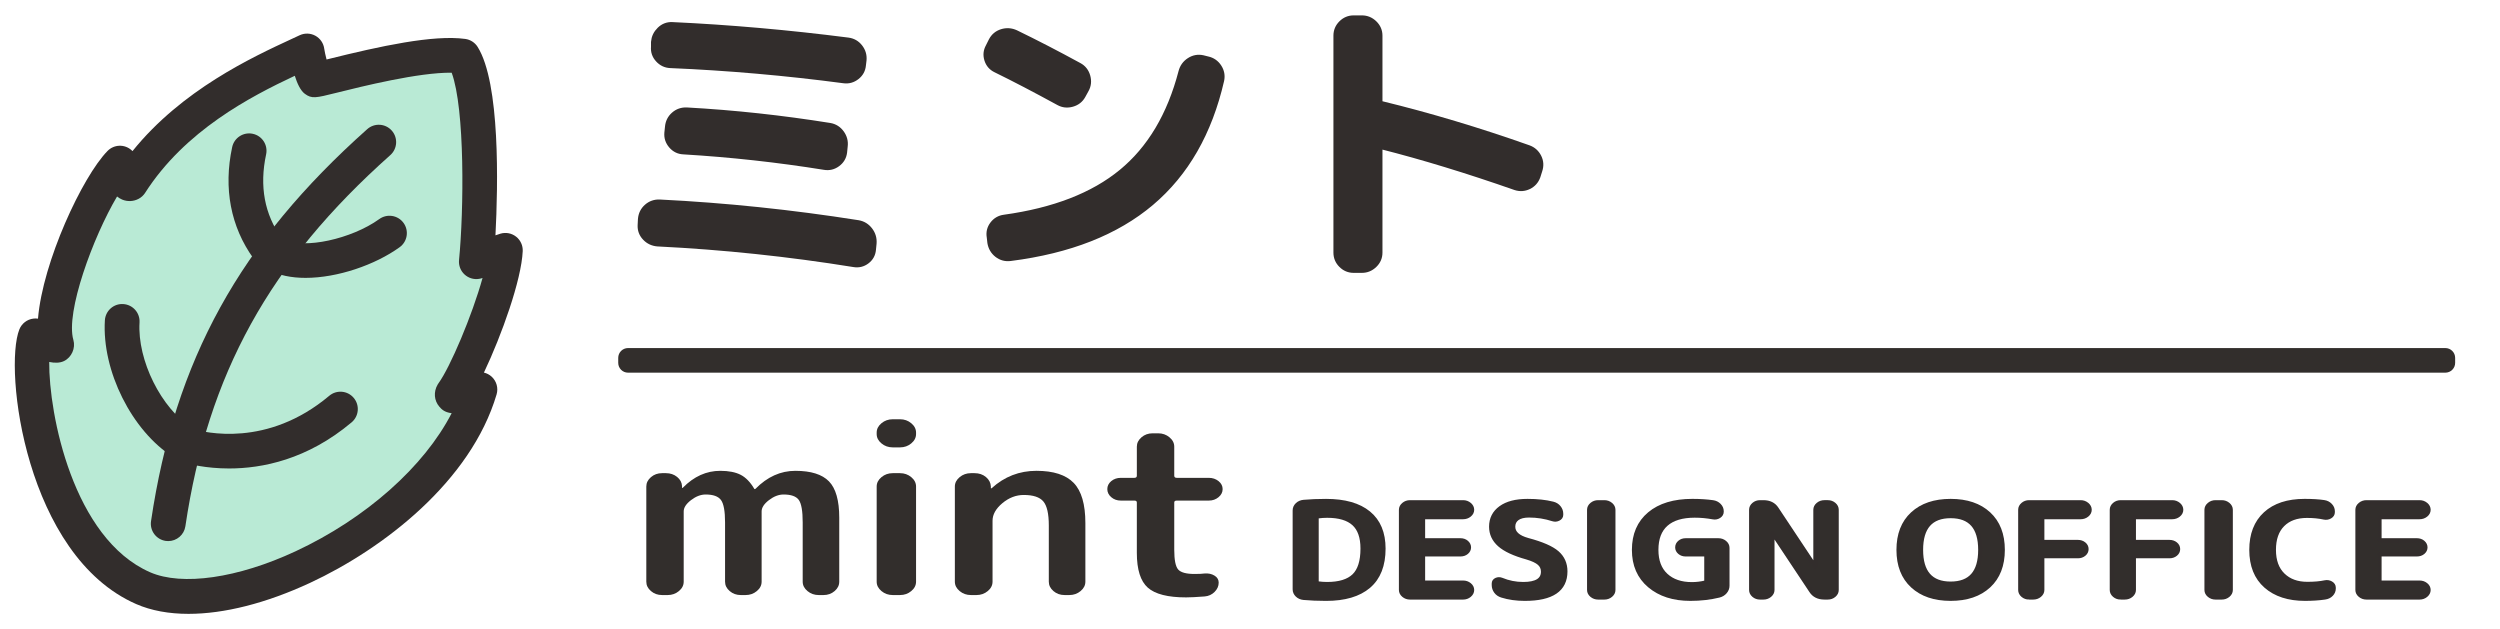
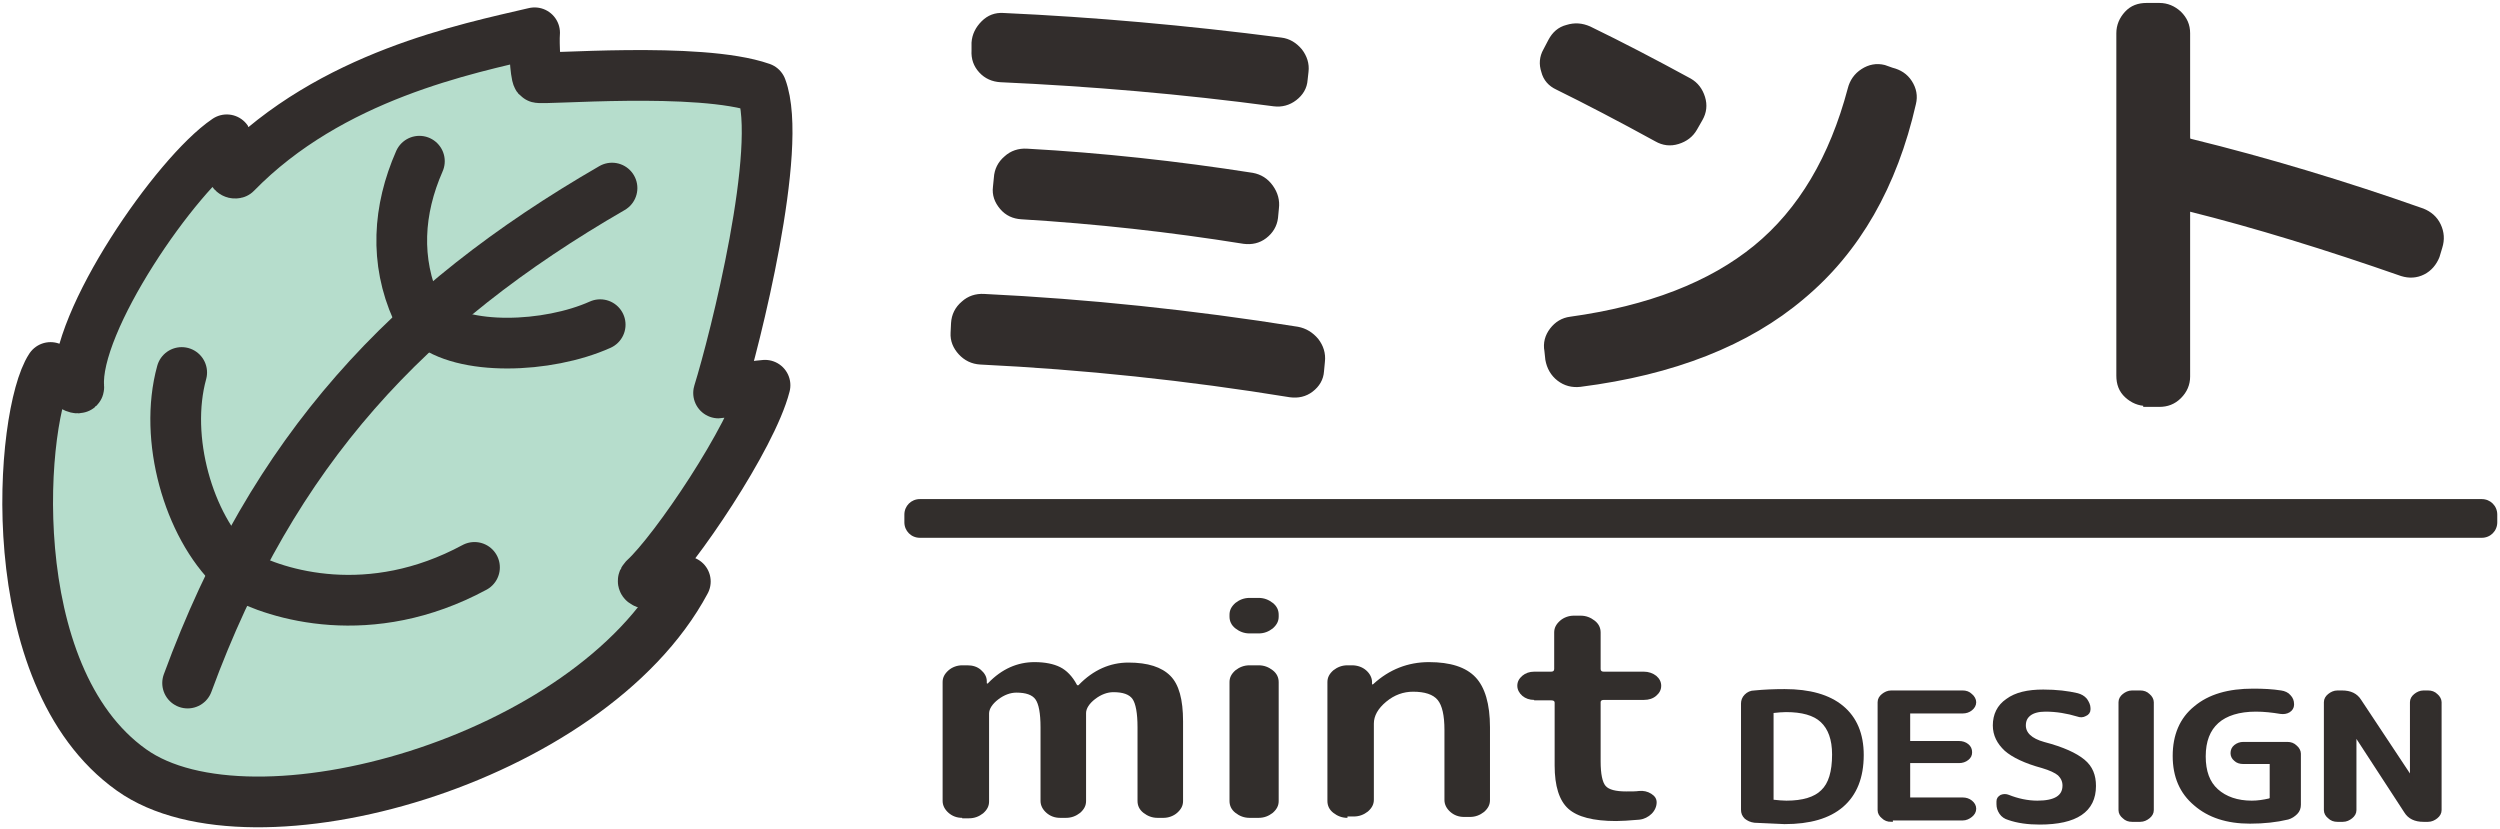
- <svg xmlns="http://www.w3.org/2000/svg" version="1.1" id="レイヤー_1" x="0px" y="0px" viewBox="0 0 287.977 72.428" style="enable-background:new 0 0 287.977 72.428;" xml:space="preserve">
-   <g>
-     <path style="fill:#322D2C;stroke:#322D2C;stroke-width:0.75;stroke-miterlimit:10;" d="M75.748,28.012   c-0.56-0.046-1.026-0.268-1.399-0.665c-0.374-0.396-0.549-0.863-0.525-1.4l0.035-0.7c0.047-0.56,0.274-1.021,0.683-1.382   s0.893-0.531,1.452-0.508c7.537,0.374,15.155,1.167,22.855,2.38c0.536,0.093,0.974,0.362,1.312,0.805   c0.338,0.444,0.483,0.945,0.438,1.505l-0.07,0.7c-0.047,0.537-0.286,0.968-0.718,1.295s-0.916,0.443-1.452,0.35   C90.844,29.179,83.308,28.385,75.748,28.012z M99.373,7.502c-0.047,0.537-0.286,0.975-0.718,1.313   c-0.432,0.339-0.916,0.473-1.452,0.403c-6.697-0.887-13.358-1.47-19.984-1.75c-0.537-0.023-0.992-0.239-1.365-0.647   c-0.374-0.408-0.537-0.881-0.49-1.417v-0.56c0.047-0.537,0.269-0.998,0.665-1.383c0.396-0.385,0.863-0.565,1.4-0.542   c6.58,0.304,13.335,0.898,20.265,1.785c0.536,0.07,0.974,0.321,1.312,0.752c0.338,0.432,0.483,0.916,0.438,1.453L99.373,7.502z    M95.592,14.537c0.537,0.094,0.969,0.368,1.296,0.823c0.326,0.455,0.454,0.951,0.385,1.487l-0.07,0.7   c-0.07,0.537-0.327,0.968-0.77,1.295c-0.444,0.327-0.934,0.443-1.471,0.35c-5.366-0.863-10.779-1.458-16.239-1.785   c-0.537-0.023-0.986-0.245-1.348-0.665c-0.362-0.42-0.52-0.898-0.473-1.435l0.07-0.665c0.046-0.56,0.273-1.021,0.683-1.382   c0.407-0.362,0.893-0.531,1.452-0.508C84.568,13.055,90.063,13.651,95.592,14.537z" />
-     <path style="fill:#322D2C;stroke:#322D2C;stroke-width:0.75;stroke-miterlimit:10;" d="M114.738,7.992   c-0.49-0.233-0.816-0.606-0.979-1.12c-0.164-0.513-0.117-1.003,0.14-1.47l0.35-0.7c0.257-0.49,0.647-0.816,1.173-0.98   c0.525-0.163,1.044-0.128,1.558,0.105c2.31,1.12,4.748,2.38,7.314,3.78c0.467,0.257,0.775,0.654,0.928,1.19   c0.151,0.537,0.1,1.038-0.157,1.505l-0.385,0.7c-0.258,0.467-0.654,0.776-1.19,0.928c-0.537,0.152-1.038,0.1-1.505-0.158   C119.253,10.279,116.839,9.019,114.738,7.992z M139.098,6.872c0.536,0.117,0.956,0.409,1.26,0.875   c0.303,0.467,0.396,0.969,0.28,1.505c-1.378,5.997-4.066,10.687-8.068,14.07s-9.396,5.507-16.187,6.37   c-0.561,0.07-1.057-0.065-1.488-0.403s-0.694-0.788-0.787-1.347l-0.07-0.63c-0.093-0.536,0.023-1.021,0.351-1.452   c0.326-0.432,0.758-0.683,1.295-0.753c5.74-0.793,10.255-2.543,13.545-5.25c3.29-2.706,5.588-6.568,6.895-11.585   c0.141-0.536,0.443-0.957,0.91-1.26s0.968-0.396,1.505-0.28L139.098,6.872z" />
-     <path style="fill:#322D2C;stroke:#322D2C;stroke-width:0.75;stroke-miterlimit:10;" d="M155.933,31.057   c-0.537,0-0.998-0.192-1.383-0.578c-0.385-0.385-0.577-0.846-0.577-1.382V4.107c0-0.536,0.192-0.997,0.577-1.382   c0.385-0.385,0.846-0.578,1.383-0.578h0.944c0.537,0,1.003,0.193,1.4,0.578c0.396,0.385,0.595,0.846,0.595,1.382v7.56   c0,0.21,0.082,0.327,0.245,0.35c5.553,1.354,11.2,3.045,16.939,5.075c0.514,0.187,0.893,0.525,1.138,1.015   c0.245,0.49,0.274,1.004,0.088,1.54l-0.21,0.665c-0.188,0.514-0.52,0.887-0.998,1.12c-0.479,0.233-0.975,0.269-1.487,0.105   c-5.53-1.937-10.687-3.511-15.47-4.725c-0.07-0.023-0.129-0.005-0.175,0.053c-0.047,0.059-0.07,0.123-0.07,0.192v12.04   c0,0.537-0.198,0.998-0.595,1.382c-0.397,0.385-0.863,0.578-1.4,0.578H155.933z" />
-   </g>
-   <g>
-     <path style="fill:#322E2C;" d="M76.263,68.544c-0.497,0-0.923-0.152-1.28-0.459c-0.356-0.306-0.534-0.665-0.534-1.08V56.043   c0-0.414,0.178-0.773,0.534-1.08c0.356-0.306,0.783-0.459,1.28-0.459h0.454c0.496,0,0.923,0.145,1.279,0.433   s0.546,0.639,0.567,1.053v0.188c0,0.019,0.011,0.027,0.032,0.027c0.043,0,0.064-0.009,0.064-0.027   c1.274-1.296,2.711-1.943,4.31-1.943c0.972,0,1.755,0.153,2.349,0.459s1.118,0.846,1.571,1.62c0,0.018,0.021,0.026,0.065,0.026   c0.021,0,0.043-0.009,0.064-0.026c1.361-1.386,2.895-2.079,4.601-2.079c1.793,0,3.083,0.405,3.872,1.215   c0.788,0.81,1.183,2.205,1.183,4.185v7.371c0,0.415-0.178,0.774-0.534,1.08c-0.356,0.307-0.783,0.459-1.28,0.459H94.31   c-0.497,0-0.929-0.152-1.296-0.459c-0.367-0.306-0.551-0.665-0.551-1.08v-6.831c0-1.313-0.151-2.178-0.453-2.592   c-0.303-0.414-0.887-0.621-1.75-0.621c-0.562,0-1.123,0.216-1.685,0.648c-0.562,0.432-0.843,0.864-0.843,1.296v8.1   c0,0.415-0.184,0.774-0.551,1.08c-0.367,0.307-0.8,0.459-1.296,0.459h-0.551c-0.497,0-0.924-0.152-1.28-0.459   c-0.356-0.306-0.534-0.665-0.534-1.08v-6.831c0-1.296-0.157-2.155-0.47-2.578c-0.313-0.423-0.902-0.635-1.766-0.635   c-0.562,0-1.124,0.216-1.686,0.648c-0.562,0.432-0.842,0.864-0.842,1.296v8.1c0,0.415-0.184,0.774-0.551,1.08   c-0.368,0.307-0.8,0.459-1.296,0.459H76.263z" />
-     <path style="fill:#322E2C;" d="M102.832,51.534c-0.497,0-0.93-0.152-1.296-0.459c-0.368-0.306-0.551-0.666-0.551-1.08v-0.162   c0-0.414,0.183-0.773,0.551-1.08c0.366-0.306,0.799-0.459,1.296-0.459h0.842c0.497,0,0.929,0.153,1.296,0.459   c0.367,0.307,0.551,0.666,0.551,1.08v0.162c0,0.414-0.184,0.774-0.551,1.08c-0.367,0.307-0.799,0.459-1.296,0.459H102.832z    M102.832,68.544c-0.497,0-0.93-0.152-1.296-0.459c-0.368-0.306-0.551-0.665-0.551-1.08V56.043c0-0.414,0.183-0.773,0.551-1.08   c0.366-0.306,0.799-0.459,1.296-0.459h0.842c0.497,0,0.929,0.153,1.296,0.459c0.367,0.307,0.551,0.666,0.551,1.08v10.962   c0,0.415-0.184,0.774-0.551,1.08c-0.367,0.307-0.799,0.459-1.296,0.459H102.832z" />
-     <path style="fill:#322E2C;" d="M111.838,68.544c-0.497,0-0.929-0.152-1.296-0.459c-0.367-0.306-0.551-0.665-0.551-1.08V56.043   c0-0.414,0.184-0.773,0.551-1.08c0.367-0.306,0.799-0.459,1.296-0.459h0.422c0.519,0,0.955,0.148,1.312,0.445   c0.356,0.298,0.546,0.662,0.567,1.094v0.189c0,0.018,0.011,0.026,0.032,0.026s0.043-0.009,0.065-0.026   c1.468-1.332,3.186-1.998,5.151-1.998c1.965,0,3.396,0.464,4.293,1.391c0.896,0.927,1.345,2.47,1.345,4.63v6.75   c0,0.415-0.185,0.774-0.551,1.08c-0.368,0.307-0.8,0.459-1.296,0.459h-0.551c-0.498,0-0.924-0.152-1.28-0.459   c-0.356-0.306-0.534-0.665-0.534-1.08v-6.479c0-1.351-0.211-2.272-0.632-2.768c-0.422-0.495-1.172-0.742-2.252-0.742   c-0.886,0-1.707,0.314-2.463,0.944c-0.756,0.631-1.134,1.306-1.134,2.025v7.02c0,0.415-0.184,0.774-0.551,1.08   c-0.367,0.307-0.8,0.459-1.296,0.459H111.838z" />
-     <path style="fill:#322E2C;" d="M129.107,57.663c-0.432,0-0.799-0.13-1.102-0.392c-0.303-0.261-0.453-0.571-0.453-0.932   c0-0.359,0.15-0.665,0.453-0.918c0.303-0.252,0.67-0.378,1.102-0.378h1.556c0.194,0,0.291-0.081,0.291-0.243v-3.348   c0-0.414,0.179-0.773,0.535-1.08c0.356-0.306,0.782-0.459,1.279-0.459h0.648c0.497,0,0.929,0.153,1.296,0.459   c0.367,0.307,0.551,0.666,0.551,1.08v3.348c0,0.162,0.098,0.243,0.292,0.243h3.693c0.432,0,0.805,0.126,1.118,0.378   c0.312,0.253,0.47,0.559,0.47,0.918c0,0.36-0.157,0.671-0.47,0.932c-0.313,0.262-0.687,0.392-1.118,0.392h-3.693   c-0.194,0-0.292,0.072-0.292,0.216v5.454c0,1.171,0.151,1.927,0.454,2.269c0.302,0.342,0.928,0.513,1.879,0.513   c0.519,0,0.907-0.018,1.166-0.054c0.432-0.036,0.811,0.045,1.134,0.242c0.324,0.199,0.486,0.469,0.486,0.811   c0,0.396-0.157,0.752-0.47,1.066c-0.313,0.315-0.696,0.49-1.15,0.526c-0.95,0.072-1.663,0.108-2.138,0.108   c-2.096,0-3.564-0.374-4.407-1.121c-0.842-0.746-1.264-2.083-1.264-4.009v-5.806c0-0.144-0.097-0.216-0.291-0.216H129.107z" />
-   </g>
-   <path style="fill:#322E2C;" d="M281.681,42.928H72.344c-0.624,0-1.13-0.506-1.13-1.13v-0.575c0-0.624,0.506-1.13,1.13-1.13h209.337  c0.624,0,1.13,0.506,1.13,1.13v0.575C282.811,42.422,282.305,42.928,281.681,42.928z" />
-   <g>
-     <path style="fill:#322E2C;stroke:#322D2C;stroke-width:0.5;stroke-miterlimit:10;" d="M150.177,68.861   c-0.301-0.029-0.547-0.137-0.738-0.322c-0.192-0.185-0.288-0.402-0.288-0.652v-9.09c0-0.25,0.096-0.468,0.288-0.652   c0.191-0.186,0.438-0.293,0.738-0.323c0.768-0.069,1.626-0.104,2.574-0.104c2.136,0,3.771,0.465,4.904,1.395   c1.134,0.931,1.701,2.29,1.701,4.08c0,1.92-0.567,3.363-1.701,4.328s-2.769,1.447-4.904,1.447   C151.803,68.966,150.945,68.931,150.177,68.861z M151.653,59.606v7.47c0,0.07,0.048,0.115,0.145,0.136   c0.384,0.05,0.743,0.075,1.08,0.075c1.403,0,2.436-0.317,3.096-0.953c0.66-0.635,0.99-1.683,0.99-3.143   c0-1.31-0.337-2.27-1.009-2.88c-0.672-0.609-1.698-0.915-3.077-0.915c-0.337,0-0.696,0.025-1.08,0.075   C151.701,59.491,151.653,59.536,151.653,59.606z" />
-     <path style="fill:#322E2C;stroke:#322D2C;stroke-width:0.5;stroke-miterlimit:10;" d="M162.418,68.816   c-0.276,0-0.517-0.085-0.721-0.255s-0.306-0.37-0.306-0.6v-9.24c0-0.229,0.102-0.43,0.306-0.6s0.444-0.256,0.721-0.256h6.12   c0.275,0,0.516,0.086,0.72,0.256s0.306,0.37,0.306,0.6c0,0.23-0.102,0.428-0.306,0.593s-0.444,0.247-0.72,0.247h-4.465   c-0.107,0-0.161,0.045-0.161,0.135v2.415c0,0.09,0.054,0.136,0.161,0.136h4.158c0.276,0,0.507,0.08,0.693,0.239   c0.186,0.16,0.279,0.351,0.279,0.57s-0.094,0.407-0.279,0.562c-0.187,0.155-0.417,0.232-0.693,0.232h-4.158   c-0.107,0-0.161,0.045-0.161,0.135v3c0,0.09,0.054,0.136,0.161,0.136h4.465c0.275,0,0.516,0.082,0.72,0.247   s0.306,0.362,0.306,0.593c0,0.229-0.102,0.43-0.306,0.6s-0.444,0.255-0.72,0.255H162.418z" />
-     <path style="fill:#322E2C;stroke:#322D2C;stroke-width:0.5;stroke-miterlimit:10;" d="M175.863,64.196   c-1.439-0.399-2.48-0.885-3.123-1.455c-0.642-0.569-0.963-1.26-0.963-2.069c0-0.91,0.366-1.63,1.099-2.16   c0.731-0.53,1.758-0.795,3.078-0.795c1.115,0,2.088,0.104,2.916,0.314c0.287,0.07,0.519,0.213,0.692,0.428s0.261,0.453,0.261,0.713   v0.135c0,0.19-0.102,0.338-0.306,0.442c-0.204,0.105-0.414,0.123-0.63,0.053c-0.9-0.29-1.818-0.436-2.754-0.436   c-0.601,0-1.057,0.115-1.368,0.346c-0.312,0.229-0.468,0.55-0.468,0.96c0,0.72,0.563,1.235,1.691,1.545   c1.62,0.43,2.745,0.92,3.375,1.47c0.631,0.55,0.945,1.26,0.945,2.13c0,2.101-1.554,3.15-4.662,3.15   c-0.972,0-1.854-0.125-2.646-0.375c-0.288-0.09-0.514-0.245-0.675-0.465c-0.162-0.22-0.243-0.465-0.243-0.735v-0.18   c0-0.19,0.096-0.328,0.288-0.413c0.191-0.085,0.39-0.087,0.594-0.007c0.792,0.33,1.626,0.495,2.502,0.495   c1.523,0,2.286-0.48,2.286-1.44c0-0.39-0.145-0.713-0.433-0.968S176.548,64.396,175.863,64.196z" />
-     <path style="fill:#322E2C;stroke:#322D2C;stroke-width:0.5;stroke-miterlimit:10;" d="M184.089,68.816   c-0.275,0-0.516-0.085-0.72-0.255s-0.306-0.37-0.306-0.6v-9.24c0-0.229,0.102-0.43,0.306-0.6s0.444-0.256,0.72-0.256h0.721   c0.275,0,0.516,0.086,0.72,0.256s0.306,0.37,0.306,0.6v9.24c0,0.229-0.102,0.43-0.306,0.6s-0.444,0.255-0.72,0.255H184.089z" />
-     <path style="fill:#322E2C;stroke:#322D2C;stroke-width:0.5;stroke-miterlimit:10;" d="M194.709,68.966   c-1.932,0-3.495-0.503-4.688-1.508c-1.194-1.005-1.791-2.377-1.791-4.117c0-1.76,0.594-3.138,1.781-4.133   c1.188-0.995,2.832-1.492,4.933-1.492c0.864,0,1.649,0.05,2.357,0.149c0.288,0.04,0.528,0.158,0.721,0.353   c0.191,0.195,0.288,0.418,0.288,0.668v0.06c0,0.21-0.103,0.381-0.307,0.511s-0.432,0.17-0.684,0.119   c-0.708-0.129-1.41-0.194-2.106-0.194c-1.452,0-2.553,0.332-3.303,0.997s-1.125,1.652-1.125,2.963c0,1.27,0.369,2.247,1.107,2.933   c0.737,0.685,1.736,1.027,2.997,1.027c0.516,0,1.025-0.061,1.529-0.18c0.096-0.021,0.145-0.075,0.145-0.165v-2.971   c0-0.09-0.049-0.135-0.145-0.135h-2.25c-0.264,0-0.489-0.077-0.675-0.232c-0.187-0.155-0.279-0.343-0.279-0.562   c0-0.229,0.093-0.422,0.279-0.577c0.186-0.155,0.411-0.232,0.675-0.232h3.78c0.275,0,0.516,0.085,0.72,0.255s0.307,0.37,0.307,0.6   v4.365c0,0.26-0.091,0.495-0.271,0.705s-0.414,0.35-0.702,0.42C196.983,68.841,195.884,68.966,194.709,68.966z" />
-     <path style="fill:#322E2C;stroke:#322D2C;stroke-width:0.5;stroke-miterlimit:10;" d="M202.736,68.816   c-0.275,0-0.513-0.085-0.711-0.255c-0.197-0.17-0.297-0.37-0.297-0.6v-9.24c0-0.229,0.1-0.43,0.297-0.6   c0.198-0.17,0.436-0.256,0.711-0.256h0.396c0.684,0,1.188,0.251,1.512,0.75l4.446,6.69c0,0.01,0.006,0.015,0.018,0.015   s0.019-0.005,0.019-0.015v-6.585c0-0.229,0.102-0.43,0.306-0.6s0.443-0.256,0.72-0.256h0.396c0.275,0,0.513,0.086,0.711,0.256   s0.297,0.37,0.297,0.6v9.24c0,0.229-0.099,0.43-0.297,0.6s-0.436,0.255-0.711,0.255h-0.396c-0.684,0-1.188-0.25-1.512-0.75   l-4.446-6.689c0-0.01-0.006-0.016-0.018-0.016c-0.013,0-0.019,0.006-0.019,0.016v6.585c0,0.229-0.102,0.43-0.306,0.6   s-0.444,0.255-0.72,0.255H202.736z" />
-     <path style="fill:#322E2C;stroke:#322D2C;stroke-width:0.5;stroke-miterlimit:10;" d="M229.08,67.481   c-1.074,0.99-2.535,1.485-4.383,1.485c-1.849,0-3.31-0.495-4.384-1.485s-1.61-2.37-1.61-4.14c0-1.771,0.536-3.15,1.61-4.141   c1.074-0.989,2.535-1.484,4.384-1.484c1.848,0,3.309,0.495,4.383,1.484c1.073,0.99,1.61,2.37,1.61,4.141   C230.69,65.111,230.153,66.49,229.08,67.481z M228.117,63.341c0-2.6-1.141-3.9-3.42-3.9c-2.28,0-3.421,1.301-3.421,3.9   s1.141,3.899,3.421,3.899C226.976,67.24,228.117,65.941,228.117,63.341z" />
-     <path style="fill:#322E2C;stroke:#322D2C;stroke-width:0.5;stroke-miterlimit:10;" d="M233.732,68.816   c-0.275,0-0.513-0.085-0.711-0.255c-0.197-0.17-0.297-0.37-0.297-0.6v-9.24c0-0.229,0.1-0.43,0.297-0.6   c0.198-0.17,0.436-0.256,0.711-0.256h5.94c0.275,0,0.516,0.086,0.72,0.256s0.307,0.37,0.307,0.6c0,0.23-0.103,0.428-0.307,0.593   s-0.444,0.247-0.72,0.247h-4.284c-0.096,0-0.144,0.045-0.144,0.135v2.625c0,0.08,0.048,0.12,0.144,0.12h3.979   c0.264,0,0.491,0.078,0.684,0.232c0.191,0.155,0.288,0.348,0.288,0.578c0,0.229-0.097,0.422-0.288,0.577   c-0.192,0.155-0.42,0.232-0.684,0.232h-3.979c-0.096,0-0.144,0.04-0.144,0.12v3.78c0,0.229-0.103,0.43-0.307,0.6   s-0.443,0.255-0.72,0.255H233.732z" />
-     <path style="fill:#322E2C;stroke:#322D2C;stroke-width:0.5;stroke-miterlimit:10;" d="M244.28,68.816   c-0.275,0-0.513-0.085-0.711-0.255c-0.197-0.17-0.297-0.37-0.297-0.6v-9.24c0-0.229,0.1-0.43,0.297-0.6   c0.198-0.17,0.436-0.256,0.711-0.256h5.94c0.275,0,0.516,0.086,0.72,0.256s0.307,0.37,0.307,0.6c0,0.23-0.103,0.428-0.307,0.593   s-0.444,0.247-0.72,0.247h-4.284c-0.096,0-0.144,0.045-0.144,0.135v2.625c0,0.08,0.048,0.12,0.144,0.12h3.979   c0.264,0,0.491,0.078,0.684,0.232c0.191,0.155,0.288,0.348,0.288,0.578c0,0.229-0.097,0.422-0.288,0.577   c-0.192,0.155-0.42,0.232-0.684,0.232h-3.979c-0.096,0-0.144,0.04-0.144,0.12v3.78c0,0.229-0.103,0.43-0.307,0.6   s-0.443,0.255-0.72,0.255H244.28z" />
-     <path style="fill:#322E2C;stroke:#322D2C;stroke-width:0.5;stroke-miterlimit:10;" d="M255.206,68.816   c-0.275,0-0.516-0.085-0.72-0.255s-0.306-0.37-0.306-0.6v-9.24c0-0.229,0.102-0.43,0.306-0.6s0.444-0.256,0.72-0.256h0.721   c0.275,0,0.516,0.086,0.72,0.256s0.306,0.37,0.306,0.6v9.24c0,0.229-0.102,0.43-0.306,0.6s-0.444,0.255-0.72,0.255H255.206z" />
-     <path style="fill:#322E2C;stroke:#322D2C;stroke-width:0.5;stroke-miterlimit:10;" d="M265.52,68.966   c-1.896,0-3.399-0.487-4.509-1.463c-1.11-0.975-1.665-2.362-1.665-4.162c0-1.78,0.536-3.162,1.61-4.147s2.577-1.478,4.51-1.478   c0.888,0,1.632,0.045,2.231,0.135c0.288,0.04,0.528,0.16,0.72,0.36c0.192,0.2,0.288,0.425,0.288,0.675v0.12   c0,0.21-0.104,0.375-0.314,0.495s-0.436,0.155-0.675,0.104c-0.589-0.13-1.249-0.194-1.98-0.194c-1.188,0-2.121,0.34-2.799,1.02   s-1.018,1.65-1.018,2.91c0,1.25,0.352,2.218,1.054,2.902c0.702,0.686,1.641,1.027,2.816,1.027c0.792,0,1.47-0.06,2.034-0.18   c0.24-0.05,0.465-0.016,0.675,0.104s0.315,0.285,0.315,0.495v0.105c0,0.25-0.093,0.473-0.279,0.667   c-0.186,0.195-0.429,0.312-0.729,0.353C267.122,68.915,266.36,68.966,265.52,68.966z" />
-     <path style="fill:#322E2C;stroke:#322D2C;stroke-width:0.5;stroke-miterlimit:10;" d="M272.594,68.816   c-0.276,0-0.517-0.085-0.721-0.255s-0.306-0.37-0.306-0.6v-9.24c0-0.229,0.102-0.43,0.306-0.6s0.444-0.256,0.721-0.256h6.12   c0.275,0,0.516,0.086,0.72,0.256s0.306,0.37,0.306,0.6c0,0.23-0.102,0.428-0.306,0.593s-0.444,0.247-0.72,0.247h-4.465   c-0.107,0-0.161,0.045-0.161,0.135v2.415c0,0.09,0.054,0.136,0.161,0.136h4.158c0.276,0,0.507,0.08,0.693,0.239   c0.186,0.16,0.279,0.351,0.279,0.57s-0.094,0.407-0.279,0.562c-0.187,0.155-0.417,0.232-0.693,0.232h-4.158   c-0.107,0-0.161,0.045-0.161,0.135v3c0,0.09,0.054,0.136,0.161,0.136h4.465c0.275,0,0.516,0.082,0.72,0.247   s0.306,0.362,0.306,0.593c0,0.229-0.102,0.43-0.306,0.6s-0.444,0.255-0.72,0.255H272.594z" />
-   </g>
-   <g>
-     <g>
-       <path style="fill:#B9EAD5;" d="M54.868,30.149c0.415-4.246,1.05-19.552-1.545-23.683c-5.031-0.688-16.823,2.878-17.027,2.728    c-0.213-0.157-0.826-2.502-0.932-3.324c-4.859,2.277-14.665,6.422-20.332,15.266c-0.588,0.308-0.918-2.083-1.218-2.348    c-3.266,3.337-8.686,16.1-7.282,20.929c0.105,0.36-2.021-0.433-2.445-1.033c-1.554,3.919,0.856,24.018,12.402,29.067    c10.415,4.555,34.346-7.847,38.794-22.888c-1.148,0.459-3.569,1.177-3.142,0.441c1.871-2.56,5.89-12.348,6.073-16.471    C57.205,29.135,55.066,30.118,54.868,30.149" />
-       <path style="fill:#322D2C;" d="M21.72,70.711c-2.268,0-4.306-0.373-6.032-1.128C2.956,64.016,0.409,42.534,2.228,37.948    c0.271-0.683,0.894-1.162,1.623-1.249c0.176-0.022,0.354-0.018,0.526,0.007c0.542-6.546,5.114-16.358,8.009-19.316    c0.744-0.76,1.954-0.807,2.753-0.1c0.043,0.038,0.084,0.077,0.123,0.117c5.691-7.061,13.77-10.804,18.333-12.918l0.922-0.429    c0.579-0.271,1.252-0.249,1.812,0.058s0.939,0.864,1.021,1.498c0.035,0.271,0.144,0.756,0.266,1.238    c0.049-0.012,0.098-0.024,0.147-0.037c6.048-1.508,12.152-2.835,15.833-2.332c0.587,0.08,1.107,0.416,1.422,0.917    c2.609,4.153,2.355,15.951,2.054,21.706c0.204-0.074,0.396-0.139,0.569-0.19c0.622-0.186,1.292-0.06,1.803,0.339    c0.511,0.398,0.797,1.019,0.769,1.666c-0.147,3.325-2.431,9.706-4.469,13.996c0.325,0.076,0.631,0.234,0.888,0.468    c0.566,0.517,0.788,1.311,0.571,2.046c-2.961,10.013-13.04,17.778-21.485,21.707C30.641,69.499,25.809,70.71,21.72,70.711z     M5.669,41.694C5.615,47.666,8.416,62.038,17.29,65.919c3.678,1.606,10.091,0.686,16.739-2.407    c8.153-3.794,14.85-9.793,17.997-15.917c-0.853-0.096-1.198-0.495-1.418-0.75c-0.608-0.704-0.685-1.702-0.197-2.544    c0.036-0.061,0.074-0.119,0.115-0.177c1.318-1.803,3.872-7.803,5.059-12.104c-0.156,0.054-0.275,0.083-0.409,0.104    c-0.611,0.096-1.231-0.098-1.681-0.522c-0.45-0.424-0.678-1.033-0.618-1.649c0.559-5.716,0.688-17.41-0.848-21.578    c-3.78-0.049-10.333,1.581-13.3,2.321c-2.384,0.596-2.813,0.702-3.62,0.106c-0.5-0.37-0.879-1.207-1.152-2.073    c-5.123,2.408-12.643,6.308-17.241,13.485c-0.188,0.293-0.449,0.532-0.757,0.693c-0.59,0.308-1.277,0.337-1.888,0.081    c-0.223-0.094-0.417-0.215-0.586-0.356c-2.776,4.686-5.955,13.352-5.033,16.525c0.273,0.938-0.203,2.011-1.083,2.435    C6.895,41.82,6.291,41.826,5.669,41.694z" />
-     </g>
-     <path style="fill:#322D2C;" d="M19.378,62.328c-0.098,0-0.197-0.007-0.296-0.021c-1.092-0.162-1.847-1.18-1.685-2.272   c2.756-18.56,10.204-32.065,24.905-45.158c0.823-0.734,2.087-0.662,2.824,0.164c0.734,0.825,0.661,2.089-0.164,2.824   C31.02,30.28,23.96,43.068,21.354,60.622C21.206,61.615,20.352,62.328,19.378,62.328z" />
-     <path style="fill:#322D2C;" d="M30.82,30.601c-0.622,0-1.234-0.289-1.625-0.832c-2.624-3.648-3.472-8.083-2.451-12.823   c0.232-1.08,1.298-1.768,2.376-1.534c1.08,0.232,1.767,1.296,1.534,2.376c-0.787,3.657-0.186,6.902,1.788,9.646   c0.645,0.897,0.441,2.146-0.456,2.792C31.633,30.479,31.224,30.601,30.82,30.601z" />
-     <path style="fill:#322D2C;" d="M35.197,32.008c-1.616,0-3.103-0.288-4.273-0.944c-0.964-0.54-1.307-1.759-0.767-2.722   c0.541-0.963,1.76-1.307,2.722-0.767c2.076,1.16,7.634-0.042,10.814-2.342c0.896-0.647,2.146-0.446,2.793,0.448   c0.647,0.895,0.447,2.146-0.448,2.793C43.208,30.52,38.867,32.008,35.197,32.008z" />
-     <path style="fill:#322D2C;" d="M21.03,52.968c-0.365,0-0.734-0.1-1.066-0.309c-4.773-3.015-8.236-9.937-7.884-15.758   c0.067-1.103,1.015-1.947,2.117-1.876c1.103,0.067,1.942,1.015,1.876,2.117C15.81,41.49,18.57,47.048,22.1,49.277   c0.934,0.59,1.213,1.825,0.623,2.76C22.343,52.638,21.694,52.968,21.03,52.968z" />
-     <path style="fill:#322D2C;" d="M26.394,53.964c-2.689,0-4.663-0.512-5.378-0.729c-1.057-0.321-1.654-1.438-1.333-2.494   c0.321-1.058,1.438-1.654,2.495-1.334c1.375,0.417,8.604,2.195,15.75-3.817c0.846-0.71,2.107-0.603,2.818,0.243   c0.711,0.845,0.603,2.106-0.243,2.817C35.398,52.947,30.185,53.964,26.394,53.964z" />
-   </g>
+ <svg xmlns="http://www.w3.org/2000/svg" width="549" height="182" viewBox="0 0 549 182" fill="none">
+   <path d="M215.3 79.3C213.6 79.2 212.2 78.5 211.1 77.3C210 76.1 209.4 74.7 209.5 73.1L209.6 71C209.7 69.3 210.4 67.9 211.7 66.8C212.9 65.7 214.4 65.2 216.1 65.3C238.8 66.4 261.7 68.8 284.9 72.5C286.5 72.8 287.8 73.6 288.9 74.9C289.9 76.2 290.4 77.7 290.2 79.4L290 81.5C289.9 83.1 289.1 84.4 287.8 85.4C286.5 86.4 285 86.7 283.4 86.5C260.7 82.8 238 80.4 215.3 79.3ZM286.4 17.5C286.3 19.1 285.5 20.4 284.2 21.4C282.9 22.4 281.4 22.8 279.8 22.6C259.6 19.9 239.6 18.2 219.7 17.3C218.1 17.2 216.7 16.6 215.6 15.4C214.5 14.2 214 12.8 214.1 11.1V9.4C214.2 7.8 214.9 6.4 216.1 5.2C217.3 4 218.7 3.5 220.3 3.6C240.1 4.5 260.4 6.3 281.3 9C282.9 9.2 284.2 10 285.3 11.3C286.3 12.6 286.8 14.1 286.6 15.7L286.4 17.5ZM275 38.7C276.6 39 277.9 39.8 278.9 41.2C279.9 42.6 280.3 44.1 280.1 45.7L279.9 47.8C279.7 49.4 278.9 50.7 277.6 51.7C276.3 52.7 274.8 53 273.2 52.8C257 50.2 240.8 48.4 224.3 47.4C222.7 47.3 221.3 46.7 220.2 45.4C219.1 44.1 218.6 42.7 218.8 41.1L219 39.1C219.1 37.4 219.8 36 221.1 34.9C222.3 33.8 223.8 33.3 225.5 33.4C241.8 34.3 258.4 36.1 275 38.7Z" fill="#322D2C" stroke="#322D2C" stroke-width="1.505" stroke-miterlimit="10" />
+   <path d="M342.1 19C340.6 18.3 339.6 17.2 339.2 15.6C338.7 14.1 338.8 12.6 339.6 11.2L340.7 9.1C341.5 7.6 342.6 6.6 344.2 6.2C345.8 5.7 347.3 5.8 348.9 6.5C355.9 9.9 363.2 13.7 370.9 17.9C372.3 18.7 373.2 19.9 373.7 21.5C374.2 23.1 374 24.6 373.2 26L372 28.1C371.2 29.5 370 30.4 368.4 30.9C366.8 31.4 365.3 31.2 363.9 30.4C355.7 25.9 348.4 22.1 342.1 19ZM415.4 15.6C417 16 418.3 16.8 419.2 18.2C420.1 19.6 420.4 21.1 420 22.7C415.9 40.7 407.8 54.9 395.7 65C383.7 75.2 367.4 81.6 347 84.2C345.3 84.4 343.8 84 342.5 83C341.2 82 340.4 80.6 340.1 78.9L339.9 77C339.6 75.4 340 73.9 341 72.6C342 71.3 343.3 70.5 344.9 70.3C362.2 67.9 375.8 62.6 385.7 54.5C395.6 46.4 402.5 34.7 406.5 19.6C406.9 18 407.8 16.7 409.2 15.8C410.6 14.9 412.1 14.6 413.7 15L415.4 15.6Z" fill="#322D2C" stroke="#322D2C" stroke-width="1.505" stroke-miterlimit="10" />
+   <path d="M471.4 88.4C469.8 88.4 468.4 87.8 467.2 86.7C466 85.6 465.5 84.2 465.5 82.5V7.3C465.5 5.7 466.1 4.3 467.2 3.1C468.3 1.9 469.7 1.4 471.4 1.4H474.2C475.8 1.4 477.2 2 478.4 3.1C479.6 4.3 480.2 5.6 480.2 7.3V30.1C480.2 30.7 480.4 31.1 480.9 31.2C497.6 35.3 514.6 40.4 531.9 46.5C533.4 47.1 534.6 48.1 535.3 49.6C536 51.1 536.1 52.6 535.6 54.2L535 56.2C534.4 57.7 533.4 58.9 532 59.6C530.6 60.3 529.1 60.4 527.5 59.9C510.9 54.1 495.3 49.3 480.9 45.7C480.7 45.6 480.5 45.7 480.4 45.9C480.3 46.1 480.2 46.3 480.2 46.5V82.7C480.2 84.3 479.6 85.7 478.4 86.9C477.2 88.1 475.8 88.6 474.2 88.6H471.4V88.4Z" fill="#322D2C" stroke="#322D2C" stroke-width="1.505" stroke-miterlimit="10" />
+   <path d="M211.3 179.6C210.1 179.6 209.1 179.2 208.3 178.5C207.5 177.8 207 176.9 207 175.9V149.8C207 148.8 207.4 148 208.3 147.2C209.1 146.5 210.2 146.1 211.3 146.1H212.4C213.6 146.1 214.6 146.4 215.4 147.1C216.2 147.8 216.7 148.6 216.7 149.6V150C216.7 150 216.7 150.1 216.8 150.1C216.9 150.1 217 150.1 217 150C220 146.9 223.4 145.4 227.2 145.4C229.5 145.4 231.4 145.8 232.8 146.5C234.2 147.2 235.5 148.5 236.5 150.4C236.5 150.4 236.6 150.5 236.7 150.5C236.8 150.5 236.8 150.5 236.9 150.4C240.1 147.1 243.8 145.5 247.8 145.5C252.1 145.5 255.1 146.5 257 148.4C258.9 150.3 259.8 153.6 259.8 158.4V175.9C259.8 176.9 259.4 177.7 258.5 178.5C257.7 179.2 256.6 179.6 255.5 179.6H254.2C253 179.6 252 179.2 251.1 178.5C250.2 177.8 249.8 176.9 249.8 175.9V159.7C249.8 156.6 249.4 154.5 248.7 153.5C248 152.5 246.6 152 244.5 152C243.2 152 241.8 152.5 240.5 153.5C239.2 154.5 238.5 155.6 238.5 156.6V175.9C238.5 176.9 238.1 177.7 237.2 178.5C236.3 179.2 235.3 179.6 234.1 179.6H232.8C231.6 179.6 230.6 179.2 229.8 178.5C229 177.8 228.5 176.9 228.5 175.9V159.7C228.5 156.6 228.1 154.6 227.4 153.6C226.7 152.6 225.3 152.1 223.2 152.1C221.9 152.1 220.5 152.6 219.2 153.6C217.9 154.6 217.2 155.7 217.2 156.7V176C217.2 177 216.8 177.8 215.9 178.6C215 179.3 214 179.7 212.8 179.7H211.3V179.6Z" fill="#322E2C" />
+   <path d="M274.4 139.1C273.2 139.1 272.2 138.7 271.3 138C270.4 137.3 270 136.4 270 135.4V135C270 134 270.4 133.2 271.3 132.4C272.2 131.7 273.2 131.3 274.4 131.3H276.4C277.6 131.3 278.6 131.7 279.5 132.4C280.4 133.1 280.8 134 280.8 135V135.4C280.8 136.4 280.4 137.2 279.5 138C278.6 138.7 277.6 139.1 276.4 139.1H274.4ZM274.4 179.6C273.2 179.6 272.2 179.2 271.3 178.5C270.4 177.8 270 176.9 270 175.9V149.8C270 148.8 270.4 148 271.3 147.2C272.2 146.5 273.2 146.1 274.4 146.1H276.4C277.6 146.1 278.6 146.5 279.5 147.2C280.4 147.9 280.8 148.8 280.8 149.8V175.9C280.8 176.9 280.4 177.7 279.5 178.5C278.6 179.2 277.6 179.6 276.4 179.6H274.4Z" fill="#322E2C" />
+   <path d="M295.9 179.6C294.7 179.6 293.7 179.2 292.8 178.5C291.9 177.8 291.5 176.9 291.5 175.9V149.8C291.5 148.8 291.9 148 292.8 147.2C293.7 146.5 294.7 146.1 295.9 146.1H296.9C298.1 146.1 299.2 146.5 300 147.2C300.8 147.9 301.3 148.8 301.3 149.8V150.2C301.3 150.2 301.3 150.3 301.4 150.3C301.5 150.3 301.5 150.3 301.6 150.2C305.1 147 309.2 145.4 313.8 145.4C318.5 145.4 321.9 146.5 324 148.7C326.1 150.9 327.2 154.6 327.2 159.7V175.7C327.2 176.7 326.8 177.5 325.9 178.3C325 179 324 179.4 322.8 179.4H321.5C320.3 179.4 319.3 179 318.5 178.3C317.7 177.6 317.2 176.7 317.2 175.7V160.3C317.2 157.1 316.7 154.9 315.7 153.7C314.7 152.5 312.9 151.9 310.3 151.9C308.2 151.9 306.2 152.6 304.4 154.1C302.6 155.6 301.7 157.2 301.7 158.9V175.6C301.7 176.6 301.3 177.4 300.4 178.2C299.5 178.9 298.5 179.3 297.3 179.3H295.9V179.6Z" fill="#322E2C" />
+   <path d="M336.9 153.7C335.9 153.7 335 153.4 334.3 152.8C333.6 152.2 333.2 151.4 333.2 150.6C333.2 149.7 333.6 149 334.3 148.4C335 147.8 335.9 147.5 336.9 147.5H340.6C341.1 147.5 341.3 147.3 341.3 146.9V138.9C341.3 137.9 341.7 137.1 342.6 136.3C343.4 135.6 344.5 135.2 345.6 135.2H347.1C348.3 135.2 349.3 135.6 350.2 136.3C351.1 137 351.5 137.9 351.5 138.9V146.9C351.5 147.3 351.7 147.5 352.2 147.5H361C362 147.5 362.9 147.8 363.7 148.4C364.4 149 364.8 149.7 364.8 150.6C364.8 151.5 364.4 152.2 363.7 152.8C363 153.4 362.1 153.7 361 153.7H352.2C351.7 153.7 351.5 153.9 351.5 154.2V167.2C351.5 170 351.9 171.8 352.6 172.6C353.3 173.4 354.8 173.8 357.1 173.8C358.3 173.8 359.3 173.8 359.9 173.7C360.9 173.6 361.8 173.8 362.6 174.3C363.4 174.8 363.8 175.4 363.8 176.2C363.8 177.1 363.4 178 362.7 178.7C362 179.4 361 179.9 360 180C357.7 180.2 356 180.3 354.9 180.3C349.9 180.3 346.4 179.4 344.4 177.6C342.4 175.8 341.4 172.6 341.4 168.1V154.3C341.4 154 341.2 153.8 340.7 153.8H336.9V153.7Z" fill="#322E2C" />
+   <path d="M157.8 86.3C161.4 74.7 172.1 32.3 167.2 19.3C153.5 14.5 118.6 17.6 118.1 17C117.6 16.4 117.2 9.5 117.4 7.2C102.5 10.7 72.7 16.6 51.8 38C50 38.5 50.4 31.6 49.8 30.7C38.7 38.2 16.2 70.7 17.3 85C17.4 86.1 11.9 82.6 11.1 80.7C4.5 90.7 -0.4 148.3 28.9 169.1C55.3 187.9 129.4 167.1 150.5 127.7C147 128.3 139.8 128.9 141.5 127.1C148.2 121 165.1 96 168 84.6C164.9 84.8 158.4 86.3 157.8 86.3Z" fill="#B6DDCC" stroke="#322D2C" stroke-width="11.136" stroke-miterlimit="10" stroke-linecap="round" stroke-linejoin="round" />
+   <path d="M41.2 150C60 98.8 89.6 67.2 134.4 41.3" stroke="#322D2C" stroke-width="11.136" stroke-miterlimit="10" stroke-linecap="round" stroke-linejoin="round" />
+   <path d="M91.5 68C86.7 57.3 87.4 46.1 92.1 35.4" stroke="#322D2C" stroke-width="11.136" stroke-miterlimit="10" stroke-linecap="round" stroke-linejoin="round" />
+   <path d="M94.2 70.7C101.5 77.1 120.2 76.5 131.8 71.3" stroke="#322D2C" stroke-width="11.136" stroke-miterlimit="10" stroke-linecap="round" stroke-linejoin="round" />
+   <path d="M51.2 124.8C41.4 115.4 35.9 96.3 39.9 81.8" stroke="#322D2C" stroke-width="11.136" stroke-miterlimit="10" stroke-linecap="round" stroke-linejoin="round" />
+   <path d="M52.6 126.1C60.8 130.6 81.2 137 104.2 124.6" stroke="#322D2C" stroke-width="11.136" stroke-miterlimit="10" stroke-linecap="round" stroke-linejoin="round" />
+   <path d="M545 118.1H202C200.1 118.1 198.6 116.6 198.6 114.7V113C198.6 111.1 200.1 109.6 202 109.6H545C546.9 109.6 548.4 111.1 548.4 113V114.7C548.4 116.6 546.9 118.1 545 118.1Z" fill="#322E2C" />
+   <path d="M385.3 180.3C384.5 180.2 383.9 179.9 383.4 179.5C382.9 179 382.7 178.5 382.7 177.8V154.5C382.7 153.9 382.9 153.3 383.4 152.8C383.9 152.3 384.5 152 385.3 152C387.3 151.8 389.5 151.7 391.9 151.7C397.4 151.7 401.6 152.9 404.5 155.3C407.4 157.7 408.9 161.2 408.9 165.8C408.9 170.7 407.4 174.4 404.5 176.9C401.6 179.4 397.4 180.6 391.9 180.6C389.5 180.5 387.3 180.4 385.3 180.3ZM389.1 156.5V175.7C389.1 175.9 389.2 176 389.5 176C390.5 176.1 391.4 176.2 392.3 176.2C395.9 176.2 398.6 175.4 400.2 173.8C401.9 172.2 402.7 169.5 402.7 165.7C402.7 162.3 401.8 159.9 400.1 158.3C398.4 156.7 395.7 156 392.2 156C391.3 156 390.4 156.1 389.4 156.2C389.2 156.2 389.1 156.3 389.1 156.5Z" fill="#322E2C" stroke="#322D2C" stroke-width="0.752" stroke-miterlimit="10" />
+   <path d="M415.3 180.1C414.6 180.1 414 179.9 413.5 179.4C413 179 412.7 178.5 412.7 177.9V154.2C412.7 153.6 413 153.1 413.5 152.7C414 152.3 414.6 152 415.3 152H431C431.7 152 432.3 152.2 432.8 152.7C433.3 153.1 433.6 153.7 433.6 154.2C433.6 154.8 433.3 155.3 432.8 155.7C432.3 156.1 431.7 156.3 431 156.3H419.5C419.2 156.3 419.1 156.4 419.1 156.6V162.8C419.1 163 419.2 163.1 419.5 163.1H430.2C430.9 163.1 431.5 163.3 432 163.7C432.5 164.1 432.7 164.6 432.7 165.2C432.7 165.8 432.5 166.2 432 166.6C431.5 167 430.9 167.2 430.2 167.2H419.5C419.2 167.2 419.1 167.3 419.1 167.5V175.2C419.1 175.4 419.2 175.5 419.5 175.5H431C431.7 175.5 432.3 175.7 432.8 176.1C433.3 176.5 433.6 177 433.6 177.6C433.6 178.2 433.3 178.7 432.8 179.1C432.3 179.5 431.7 179.8 431 179.8H415.3V180.1Z" fill="#322E2C" stroke="#322D2C" stroke-width="0.752" stroke-miterlimit="10" />
+   <path d="M448.5 168.3C444.8 167.3 442.1 166 440.5 164.6C438.9 163.1 438 161.4 438 159.3C438 157 438.9 155.1 440.8 153.8C442.7 152.4 445.3 151.8 448.7 151.8C451.6 151.8 454.1 152.1 456.2 152.6C456.9 152.8 457.5 153.1 458 153.7C458.4 154.3 458.7 154.9 458.7 155.5V155.8C458.7 156.3 458.4 156.7 457.9 156.9C457.4 157.2 456.8 157.2 456.3 157C454 156.3 451.6 155.9 449.2 155.9C447.7 155.9 446.5 156.2 445.7 156.8C444.9 157.4 444.5 158.2 444.5 159.3C444.5 161.1 445.9 162.5 448.8 163.3C453 164.4 455.8 165.7 457.5 167.1C459.2 168.5 459.9 170.3 459.9 172.6C459.9 178 455.9 180.7 447.9 180.7C445.4 180.7 443.1 180.4 441.1 179.7C440.4 179.5 439.8 179.1 439.4 178.5C439 177.9 438.8 177.3 438.8 176.6V176C438.8 175.5 439 175.2 439.5 174.9C440 174.7 440.5 174.7 441 174.9C443 175.7 445.2 176.2 447.4 176.2C451.3 176.2 453.3 175 453.3 172.5C453.3 171.5 452.9 170.7 452.2 170C451.5 169.4 450.2 168.8 448.5 168.3Z" fill="#322E2C" stroke="#322D2C" stroke-width="0.752" stroke-miterlimit="10" />
+   <path d="M468.2 180.1C467.5 180.1 466.9 179.9 466.4 179.4C465.9 179 465.6 178.5 465.6 177.9V154.2C465.6 153.6 465.9 153.1 466.4 152.7C466.9 152.3 467.5 152 468.2 152H470C470.7 152 471.3 152.2 471.8 152.7C472.3 153.1 472.6 153.7 472.6 154.2V177.9C472.6 178.5 472.3 179 471.8 179.4C471.3 179.8 470.7 180.1 470 180.1H468.2Z" fill="#322E2C" stroke="#322D2C" stroke-width="0.752" stroke-miterlimit="10" />
+   <path d="M494.1 180.5C489.1 180.5 485.1 179.2 482.1 176.6C479 174 477.5 170.5 477.5 166C477.5 161.5 479 157.9 482.1 155.4C485.2 152.8 489.4 151.6 494.8 151.6C497 151.6 499 151.7 500.9 152C501.6 152.1 502.3 152.4 502.7 152.9C503.2 153.4 503.4 154 503.4 154.6V154.8C503.4 155.3 503.1 155.8 502.6 156.1C502.1 156.4 501.5 156.5 500.8 156.4C499 156.1 497.2 155.9 495.4 155.9C491.7 155.9 488.8 156.8 486.9 158.5C485 160.2 484 162.7 484 166.1C484 169.4 484.9 171.9 486.8 173.6C488.7 175.3 491.3 176.2 494.5 176.2C495.8 176.2 497.1 176 498.4 175.7C498.6 175.6 498.8 175.5 498.8 175.3V167.7C498.8 167.5 498.7 167.4 498.4 167.4H492.6C491.9 167.4 491.3 167.2 490.9 166.8C490.4 166.4 490.2 165.9 490.2 165.4C490.2 164.8 490.4 164.3 490.9 163.9C491.4 163.5 492 163.3 492.6 163.3H502.3C503 163.3 503.6 163.5 504.1 164C504.6 164.4 504.9 165 504.9 165.5V176.7C504.9 177.4 504.7 178 504.2 178.5C503.7 179 503.1 179.4 502.4 179.6C499.9 180.2 497.1 180.5 494.1 180.5Z" fill="#322E2C" stroke="#322D2C" stroke-width="0.752" stroke-miterlimit="10" />
+   <path d="M513.3 180.1C512.6 180.1 512 179.9 511.5 179.4C511 179 510.7 178.5 510.7 177.9V154.2C510.7 153.6 511 153.1 511.5 152.7C512 152.3 512.6 152 513.3 152H514.3C516.1 152 517.4 152.6 518.2 153.9L529.6 171.1V154.2C529.6 153.6 529.9 153.1 530.4 152.7C530.9 152.3 531.5 152 532.2 152H533.2C533.9 152 534.5 152.2 535 152.7C535.5 153.1 535.8 153.7 535.8 154.2V177.9C535.8 178.5 535.5 179 535 179.4C534.5 179.8 533.9 180.1 533.2 180.1H532.2C530.4 180.1 529.1 179.5 528.3 178.2L517.1 161V177.9C517.1 178.5 516.8 179 516.3 179.4C515.8 179.8 515.2 180.1 514.5 180.1H513.3Z" fill="#322E2C" stroke="#322D2C" stroke-width="0.752" stroke-miterlimit="10" />
</svg>
